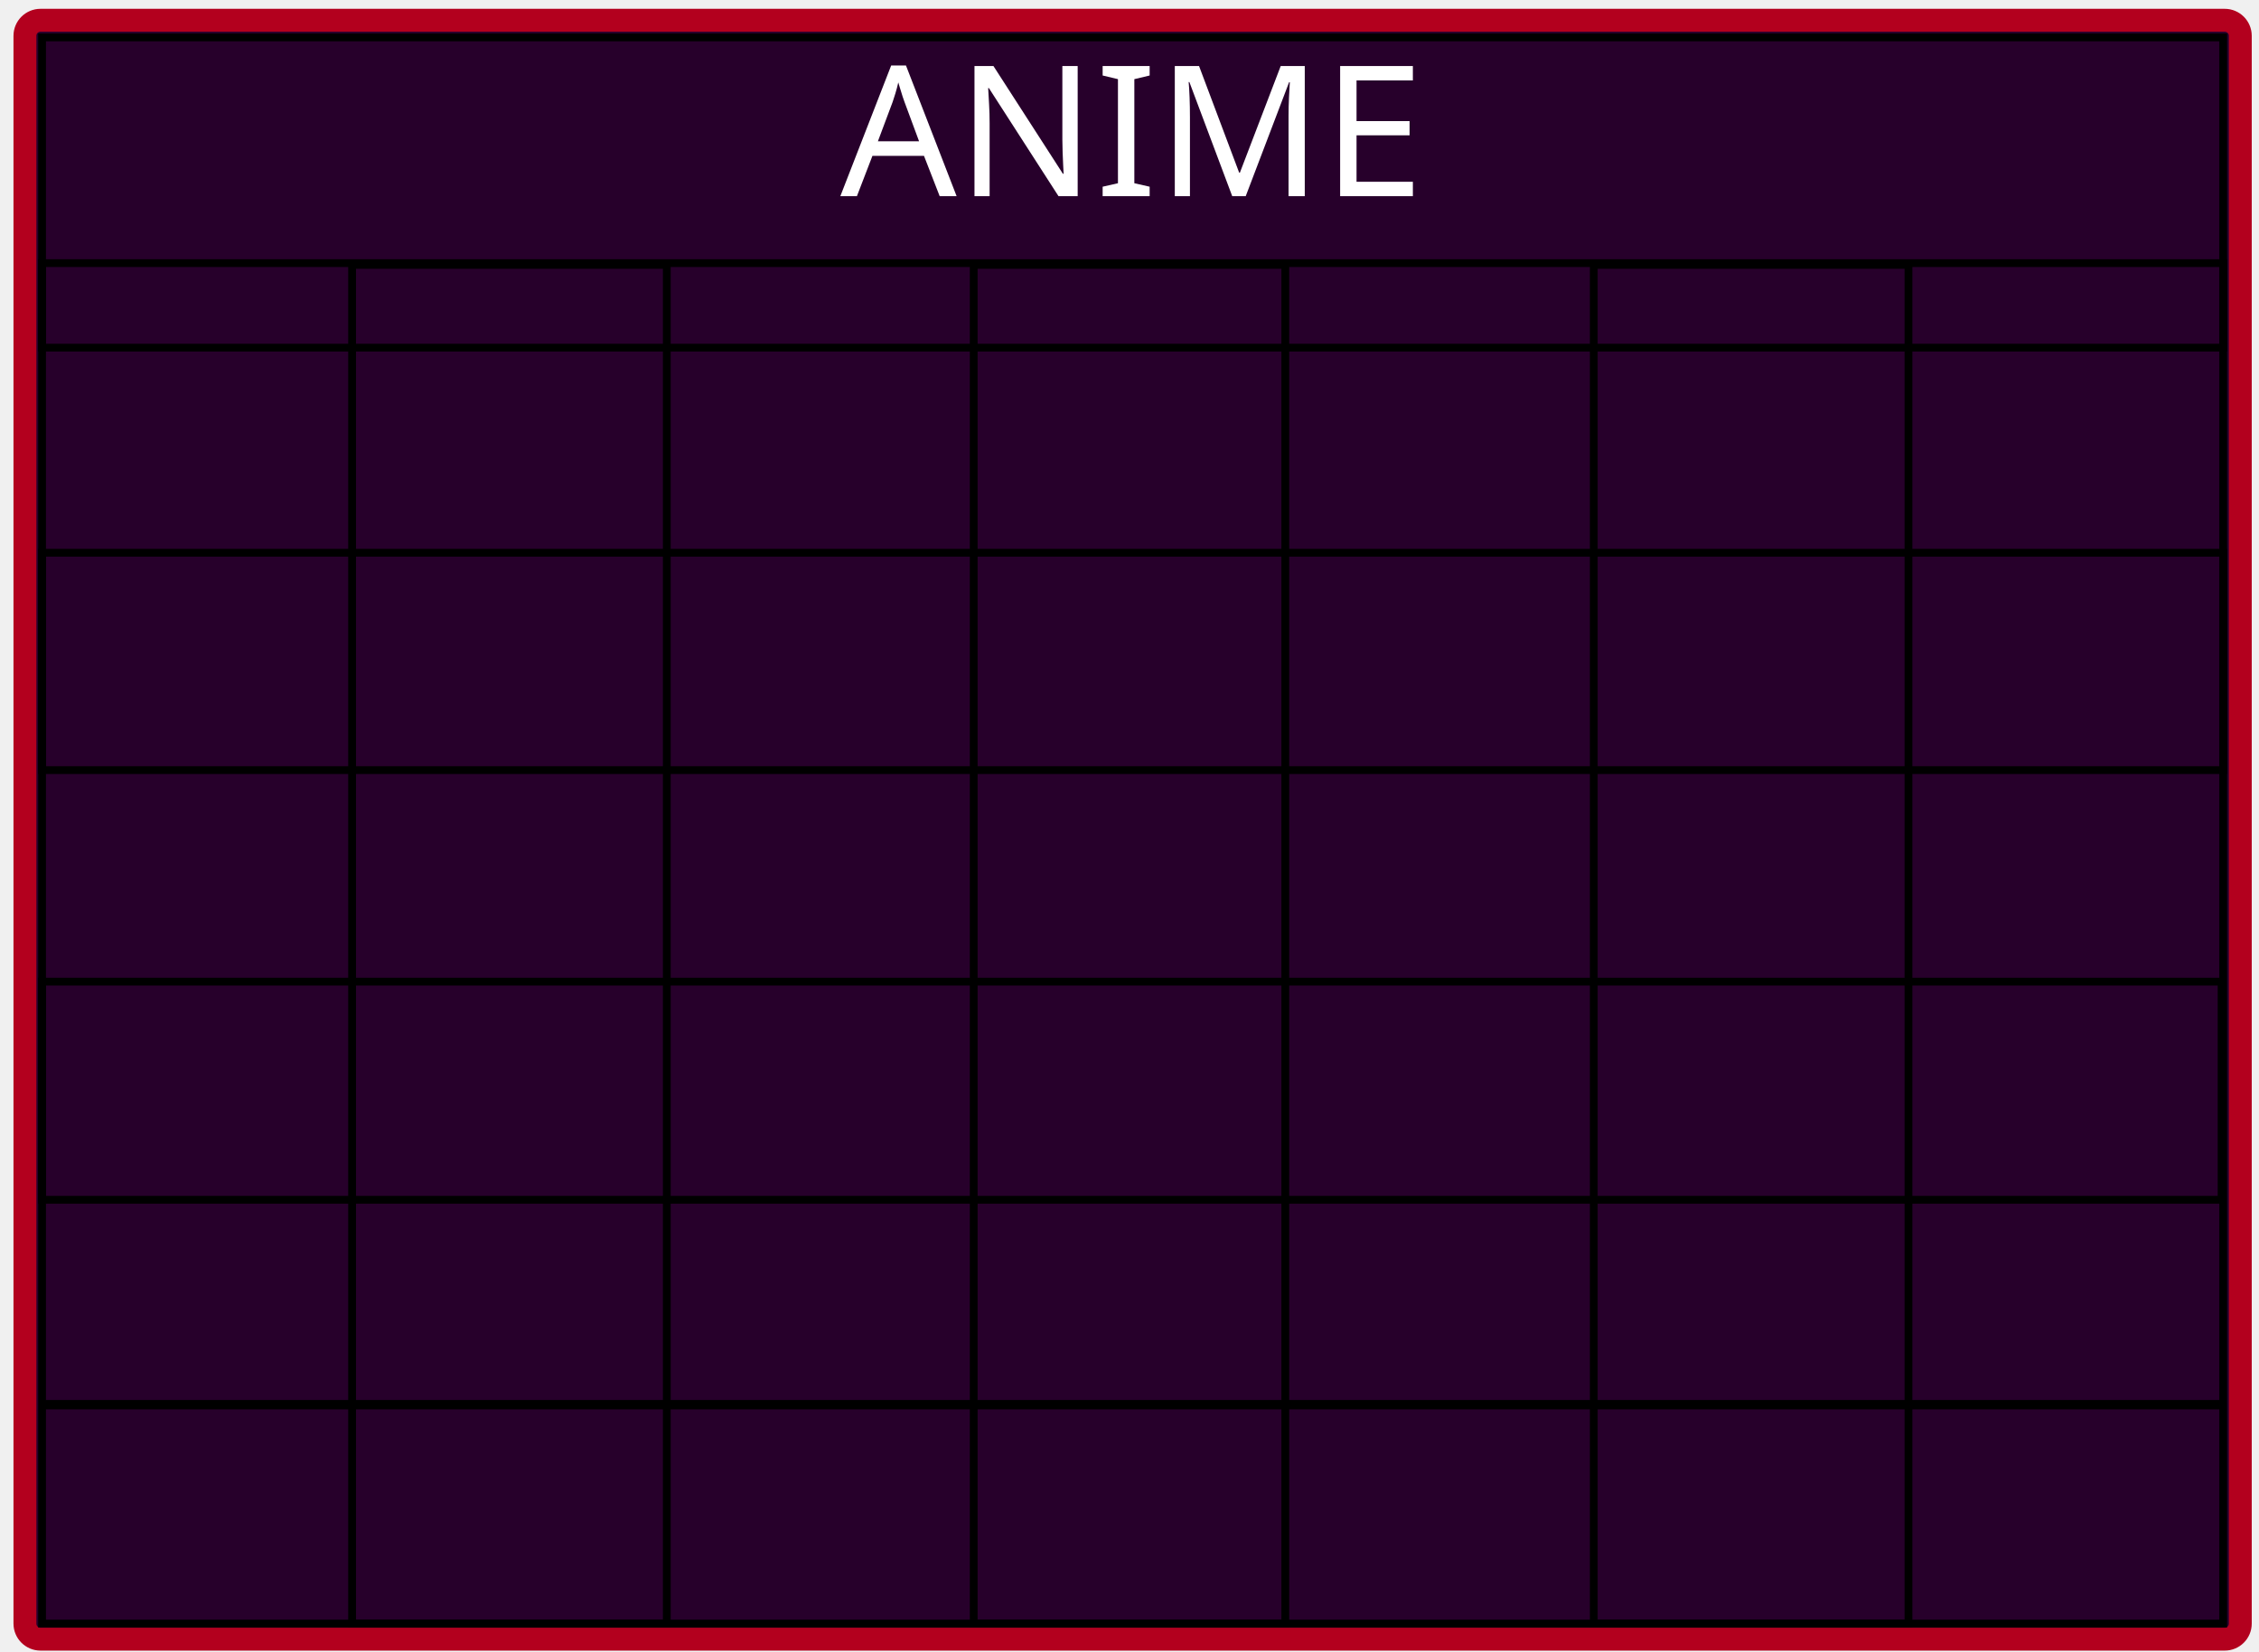
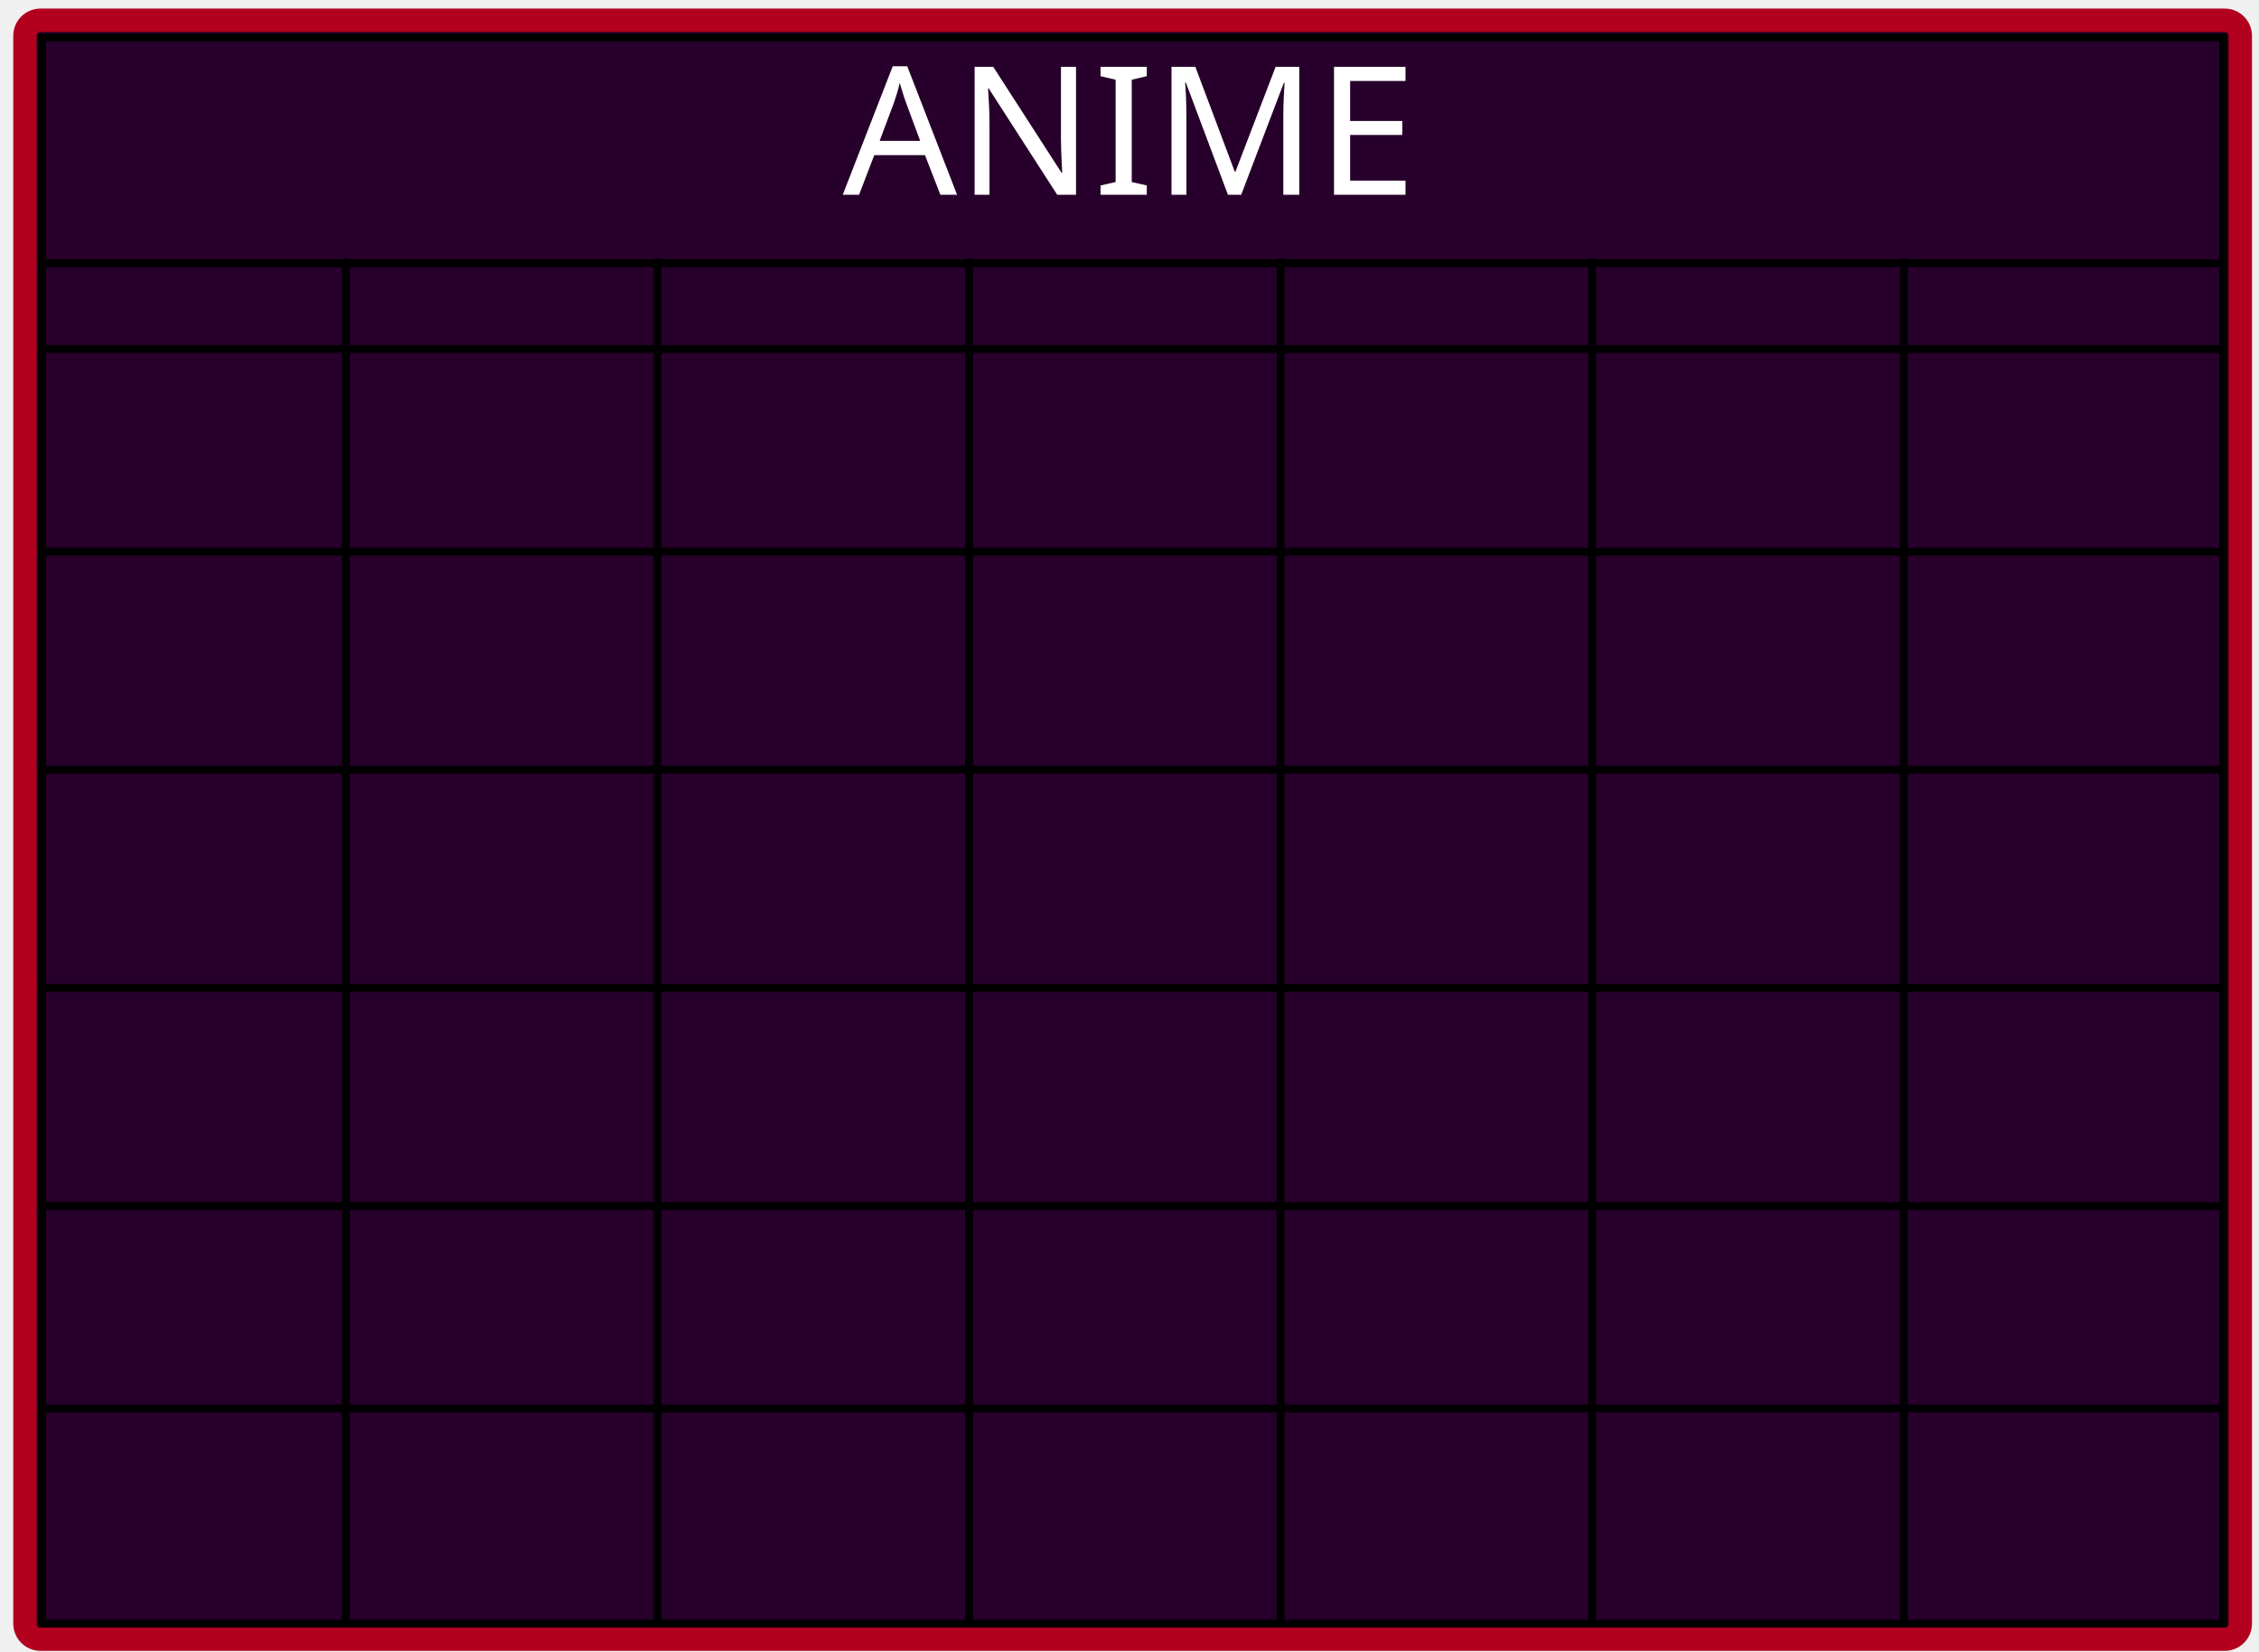
<svg xmlns="http://www.w3.org/2000/svg" width="1450" height="1060" viewBox="0 0 1450 1060">
  <defs>
    <style>
-       .cls-1 {
+       #box {
        fill: #27002b;
        stroke: #b3001e;
-         stroke-width: 14.69px;
+         stroke-width: 15px;
      }

-       .cls-2, .cls-3 {
+       #line {
        fill: none;
        stroke: #000;
        stroke-width: 5px;
      }

-       .cls-3 {
-         fill-rule: evenodd;
-       }
- 
-       .cls-4 {
-         font-size: 117px;
+       #text {
+         font-size: 115px;
        fill: #fff;
        text-anchor: middle;
        font-family: "Eras Bold ITC";
      }
    </style>
  </defs>
-   <rect id="Rounded_Rectangle_1" data-name="Rounded Rectangle 1" class="cls-1" x="16" y="13" width="1422" height="1039" rx="10" ry="10" />
-   <rect class="cls-2" x="27" y="24" width="1400" height="1018" />
-   <rect class="cls-2" x="27" y="168.875" width="1400" height="54.25" />
-   <rect class="cls-2" x="27" y="354.75" width="1400" height="139.5" />
-   <rect class="cls-2" x="27" y="630" width="1399" height="140" />
-   <rect class="cls-2" x="226" y="170" width="202" height="872" />
-   <rect class="cls-2" x="625" y="170" width="200" height="872" />
-   <rect class="cls-2" x="1023" y="170" width="202" height="872" />
-   <path class="cls-3" d="M29,902v-1H1424v1H29Z" />
-   <text id="ANIME" class="cls-4" x="726.65" y="125.907">
-     <tspan x="726.65">ANIME</tspan>
+   <rect id="box" x="16" y="13" width="1422" height="1039" rx="10" ry="10" />
+   <path id="line" d="m27 24h1400v1018h-1400zm0 145h1400m0 55h-1400m0 130h1400m0 140h-1400m0     140h1400m0 140h-1400m0 130h1400m-205 140v-878m-200 0v878m-200 0v-878m-200 0v878m-200 0v-878     m-200 0v878" />
+   <text id="text" x="725" y="125">
+     <tspan x="725">ANIME</tspan>
  </text>
</svg>
